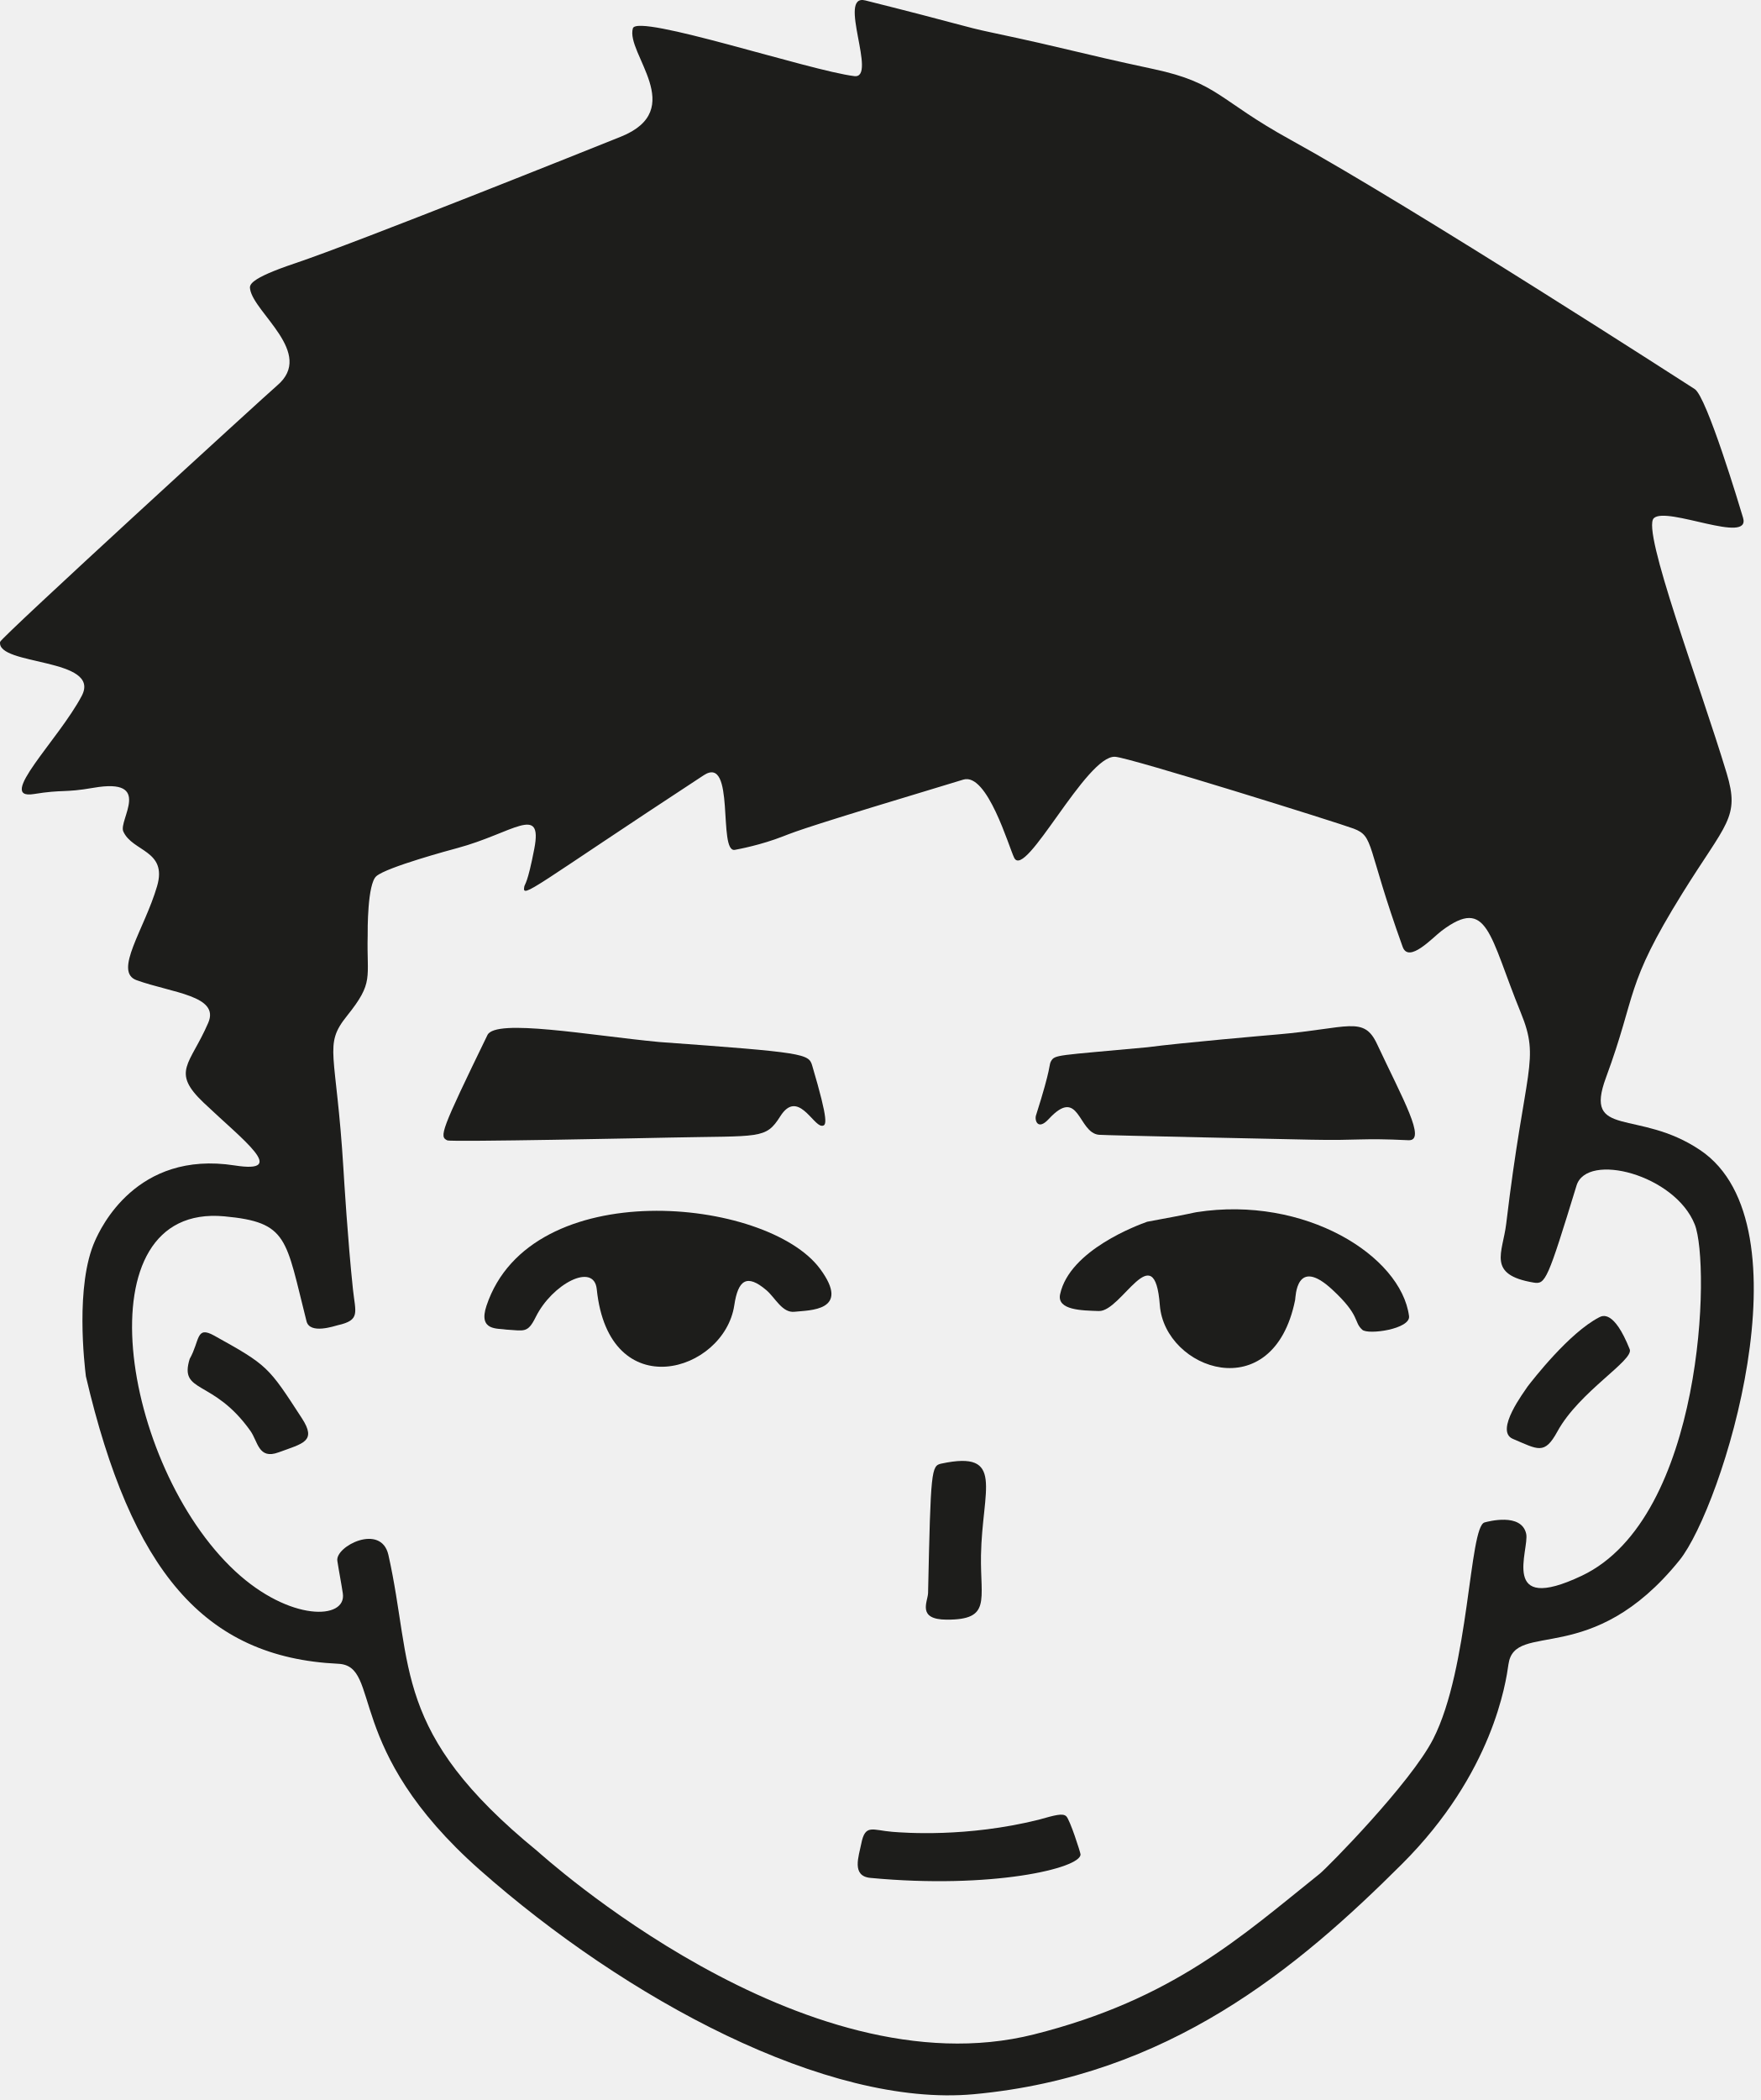
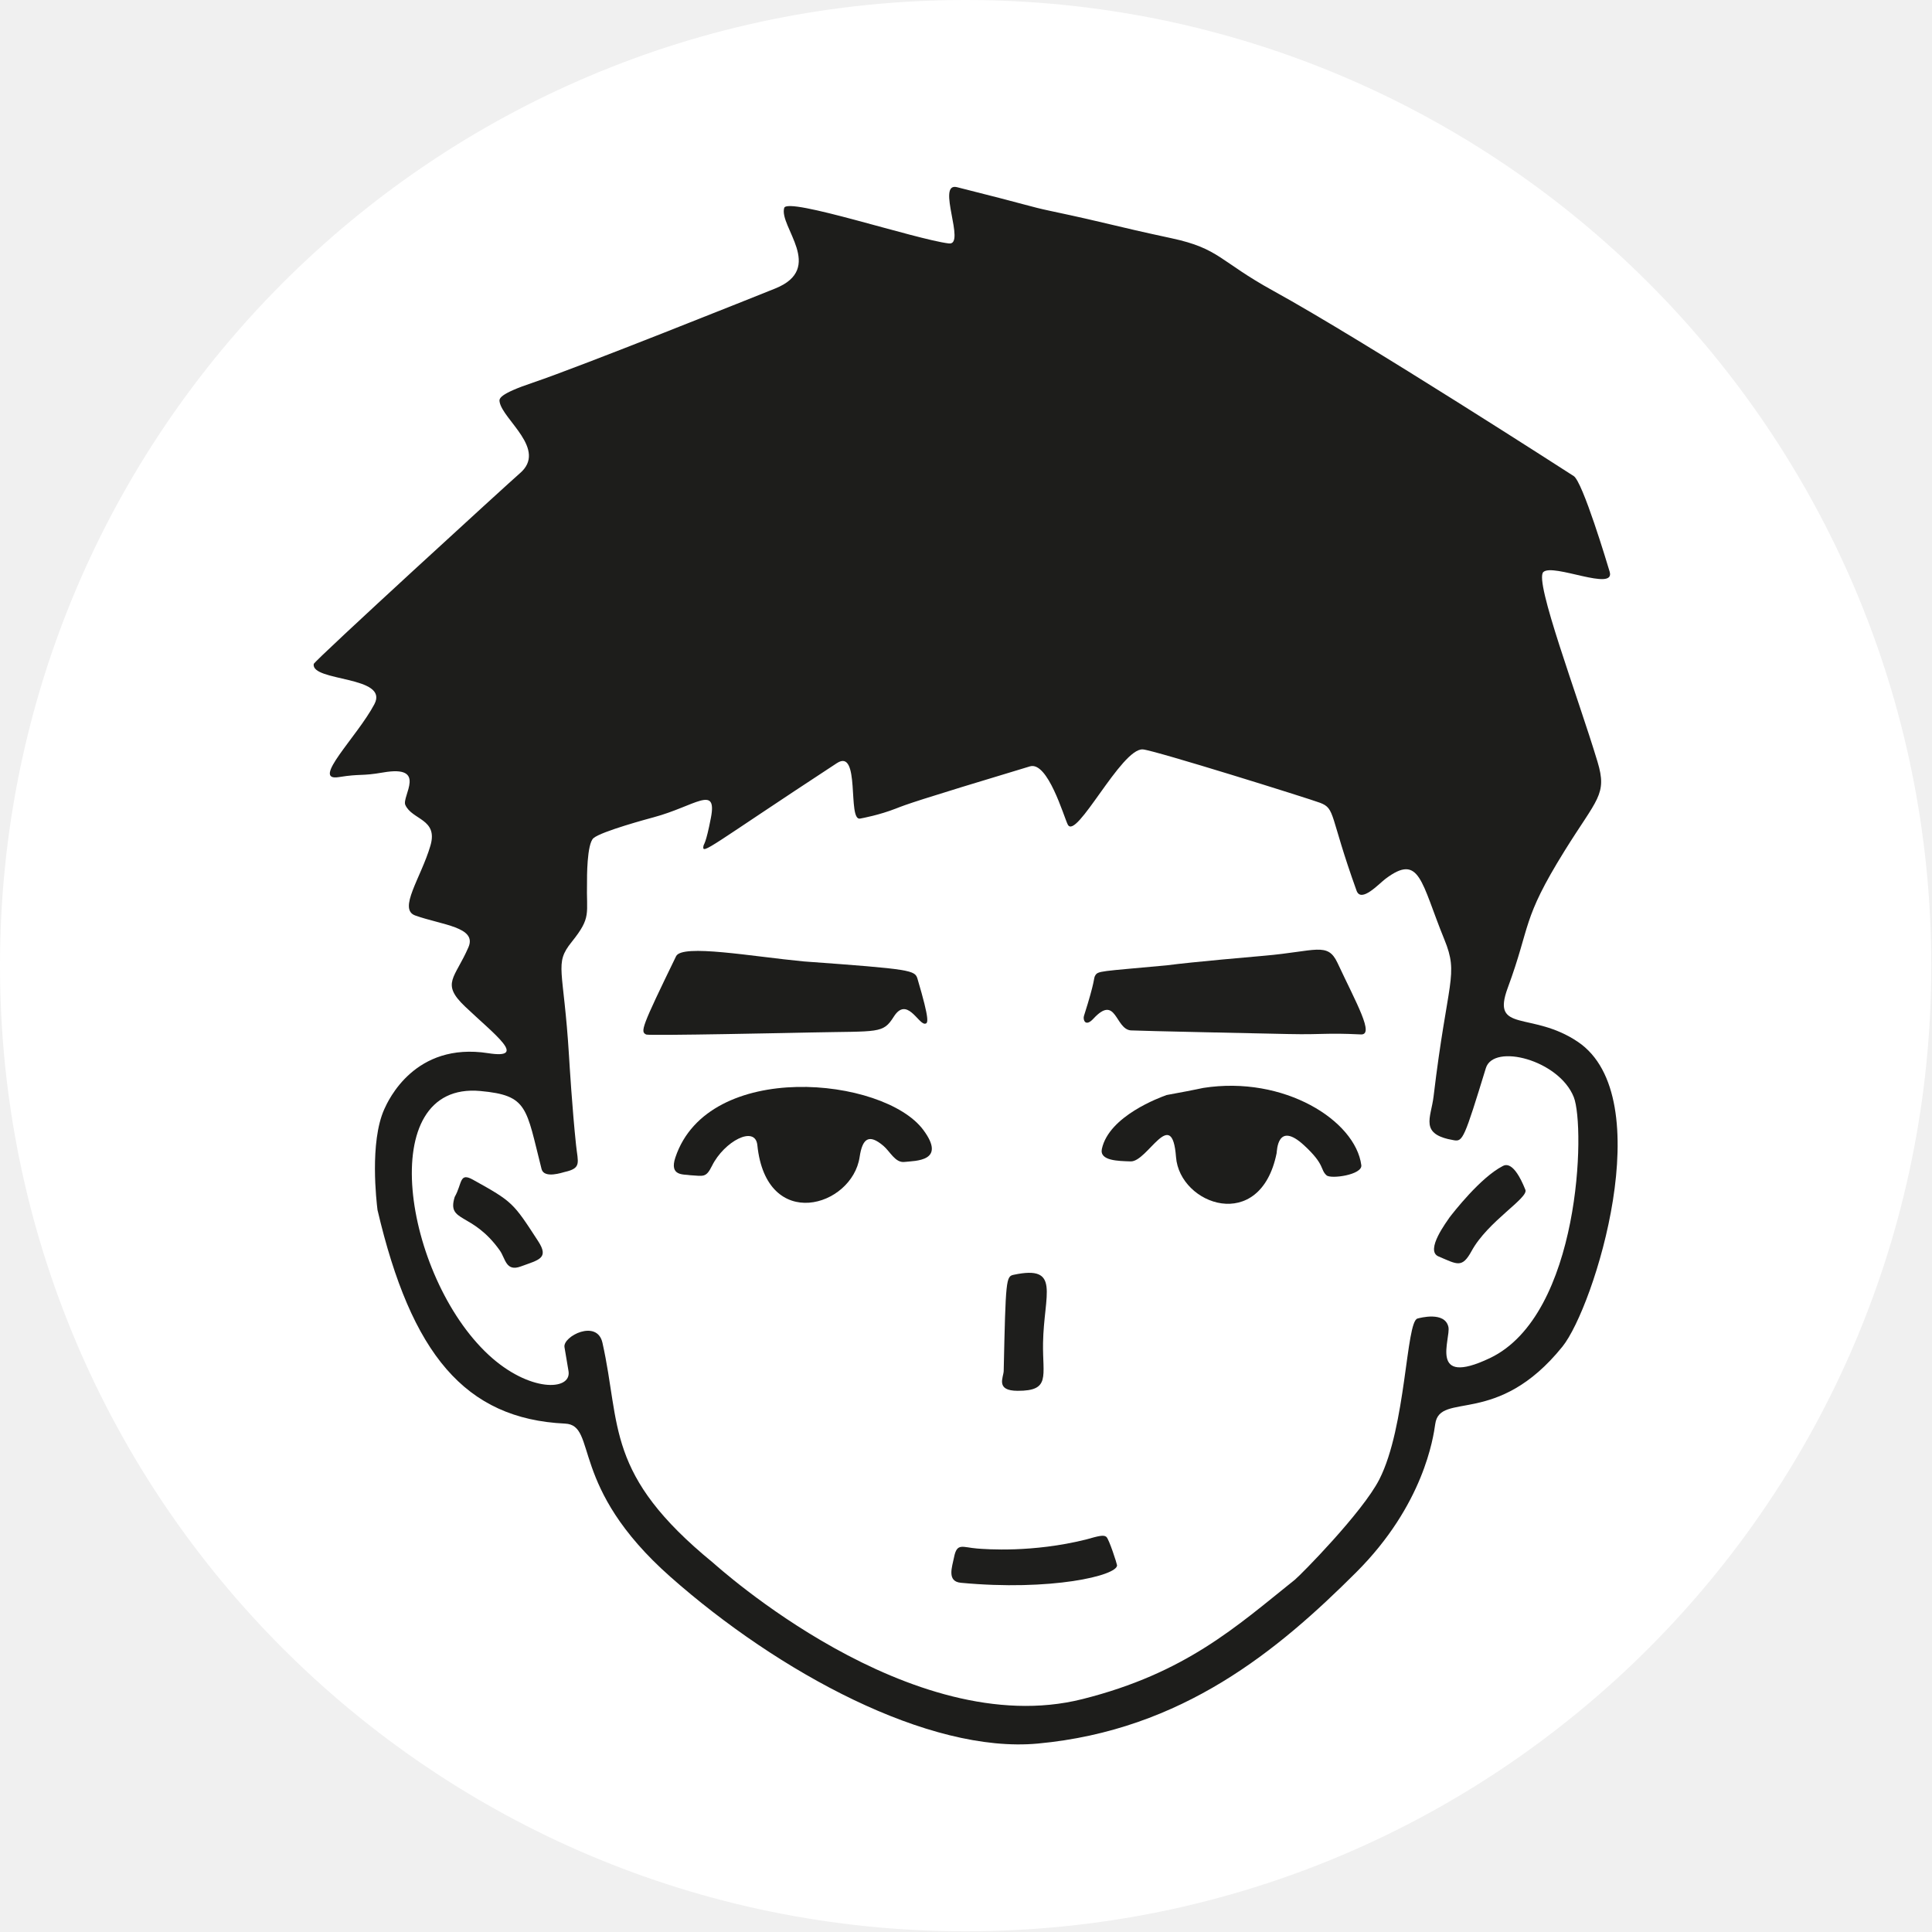
- <svg xmlns="http://www.w3.org/2000/svg" width="100%" height="100%" viewBox="0 0 374 446" version="1.1" xml:space="preserve" style="fill-rule:evenodd;clip-rule:evenodd;stroke-linejoin:round;stroke-miterlimit:2;">
-   <style>
-         path {
-             fill: rgb(29,29,27);
-         }
-         @media (prefers-color-scheme: dark) {
-             path {
-                 fill: #ffffff !important;
-             }
-         }
-     </style>
-   <g id="Artboard1" transform="matrix(0.317901,0,0,1,0,0)">
-     <rect x="0" y="0" width="1176" height="446" style="fill:none;" />
-     <g transform="matrix(3.145631,0,0,1,-694.4557,-4.700658)">
-       <g transform="matrix(8.037456,0,0,7.32603,-1414.529,0)">
-         <g transform="matrix(0.143615,0,0,0.157561,202.9907,0.272999)">
-           <path d="M19.073,255.577C18.833,253.589 17.056,238.823 20.766,230.602C21.727,228.474 28.288,213.938 46.466,216.773C56.431,218.327 48.053,212.178 40.756,205.238C34.678,199.458 38.243,198.279 41.588,190.534C43.744,185.544 34.997,185.046 28.42,182.694C24.064,181.136 29.845,173.351 32.174,165.396C34.121,158.746 27.622,159.08 25.955,155.315C25.034,153.232 31.542,145.358 20.458,147.289C14.963,148.247 14.961,147.552 9.497,148.437C2.442,149.581 14.041,138.443 18.298,130.396C22.044,123.316 2.624,124.867 3.281,120.442C3.398,119.656 52.305,74.936 54.289,73.252C61.241,67.347 50.03,59.957 49.296,55.551C49.171,54.796 48.983,53.669 57.588,50.778C69.036,46.931 112.728,29.414 117.5,27.501C129.977,22.499 118.392,12.162 119.74,7.552C120.549,4.789 152.273,15.347 160.499,16.346C164.827,16.872 157.252,1.1 162.514,2.418C180.576,6.944 180.431,7.192 185.55,8.277C200.696,11.488 200.531,11.822 215.61,15.057C227.513,17.611 227.438,20.72 240.754,28.048C263.392,40.508 314.869,73.74 315.156,73.92C317.382,75.313 323.476,95.654 324.057,97.592C325.569,102.637 310.042,95.43 307.64,97.678C305.316,99.853 316.144,128.344 321.052,144.638C323.51,152.801 320.956,153.712 312.884,166.714C302.19,183.943 304.609,184.958 298.825,200.622C294.655,211.912 304.742,206.252 316.18,213.957C336.589,227.706 320.2,279.692 312.37,289.4C296.159,309.501 282.043,300.364 280.884,308.56C280.418,311.857 278.055,328.573 261.295,345.295C242.077,364.469 218.34,384.347 182.508,387.656C155.442,390.155 118.339,370.043 91.59,346.404C66.235,323.998 73.646,308.842 65.502,308.459C40.746,307.297 27.426,291.248 19.073,255.577ZM70.931,174.49C70.924,173.605 70.862,164.971 72.534,163.542C74.5,161.86 86.245,158.698 87.466,158.369C97.61,155.638 103.208,150.162 101.595,158.52C100.336,165.05 99.857,164.916 99.751,165.482C99.307,167.852 101.263,165.632 132.772,144.983C138.679,141.113 135.334,159.295 138.513,158.705C139.239,158.571 143.322,157.813 147.398,156.215C149.987,155.201 152.224,154.324 180.561,145.78C184.981,144.447 188.942,158.216 189.92,160.17C191.986,164.295 203.183,141.239 208.499,141.579C211.285,141.757 249.708,153.782 252.379,154.795C256.241,156.26 254.662,157.787 261.41,176.544C262.535,179.673 266.951,174.829 268.577,173.607C277.122,167.181 277.332,174.411 283.144,188.636C286.78,197.535 283.936,198.404 280.471,227.497C279.835,232.839 276.84,236.879 285.534,238.325C287.705,238.686 288.071,237.885 293.415,220.466C295.314,214.274 311.514,218.43 315.173,227.638C318.068,234.925 316.858,281.602 294.387,292.26C279.102,299.51 284.79,287.408 284.144,284.534C283.262,280.614 277.1,282.289 276.487,282.455C273.632,283.231 273.702,309.205 267.048,322.27C262.892,330.429 247.517,345.998 246.149,347.094C231.67,358.684 219.13,370.224 193.54,376.656C150.965,387.358 102.871,343.508 102.145,342.915C75.335,321.002 79.374,309.059 74.751,288.449C73.423,282.528 64.94,286.836 65.35,289.52C65.656,291.523 66.059,293.511 66.359,295.516C67.094,300.426 56.559,300.717 46.56,291.435C25.623,272.001 18.008,223.691 44.543,226.135C56.352,227.222 55.804,230.179 59.679,245.446C60.303,247.905 64.869,246.295 65.419,246.172C69.648,245.226 68.679,243.874 68.22,239.543C67.267,230.554 66.584,219.266 66.477,217.501C65.153,195.582 62.712,194.752 67.15,189.221C72.117,183.031 70.731,182.386 70.931,174.49Z" />
-           <path d="M124.56,194.058C151.456,196.005 152.1,196.222 152.747,198.41C155.831,208.839 155.393,209.501 154.498,209.472C152.869,209.419 150.041,202.713 146.869,207.729C144.172,211.996 143.224,211.291 126.503,211.644C123.231,211.713 86.31,212.491 85.589,212.158C84.083,211.46 84.328,210.577 92.977,192.776C94.481,189.68 111.799,192.846 124.56,194.058Z" />
-           <path d="M214.433,195.026C220.802,194.186 236.586,192.824 238.514,192.657C251.379,191.547 254.237,189.175 256.691,194.417C261.418,204.514 265.877,212.293 262.48,212.13C253.454,211.696 253.553,212.222 244.499,212.033C241.381,211.968 206.83,211.247 205.521,211.131C201.631,210.786 201.949,202.096 196.272,208.235C194.25,210.423 193.646,208.454 193.931,207.56C196.828,198.485 196.279,198.32 196.691,197.604C197.407,196.36 197.723,196.581 214.433,195.026Z" />
-           <path d="M214.391,227.131C222.797,225.591 222.75,225.482 223.482,225.368C243.45,222.256 261.122,233.417 262.587,244.492C262.902,246.871 255.068,247.989 253.978,247.005C252.336,245.521 253.692,244.441 248.425,239.584C241.762,233.44 241.723,241.031 241.622,241.527C237.589,261.506 217.621,254.344 216.722,242.48C215.742,229.547 209.692,243.693 205.499,243.558C202.422,243.459 197.733,243.421 198.37,240.467C200.134,232.289 212.823,227.698 214.391,227.131Z" />
-           <path d="M96.464,246.978C94.908,246.699 91.23,247.295 92.798,242.592C100.905,218.28 144.395,222.624 154.165,235.762C160.03,243.649 152.136,243.385 149.51,243.692C147.232,243.959 145.956,241.124 144.316,239.726C140.7,236.645 139.099,237.852 138.406,242.484C136.556,254.859 115.318,261.217 113.092,239.536C112.577,234.527 104.883,238.566 101.863,244.662C100.372,247.673 99.758,247.169 96.464,246.978Z" />
-           <path d="M194.429,337.152C197.518,336.278 198.846,335.921 199.492,336.509C200.181,337.136 202.114,343.193 202.127,343.52C202.228,346.087 185.736,349.966 163.456,347.857C159.928,347.523 161.314,343.902 161.777,341.55C162.502,337.858 163.843,339.094 167.508,339.382C169.663,339.551 181.152,340.454 194.429,337.152Z" />
-           <path d="M174.068,295.458C174.561,272.703 174.655,272.026 176.529,271.627C188.306,269.12 184.013,276.415 183.807,288.51C183.667,296.764 185.733,300.372 177.505,300.343C171.988,300.323 174.001,297.068 174.068,295.458Z" />
-           <path d="M284.413,257.439C285.309,256.279 292.044,247.557 297.596,244.708C298.175,244.412 300.295,243.324 303.2,250.592C304.013,252.626 293.893,258.381 289.888,265.728C287.506,270.098 286.322,269.033 281.695,267.08C278.242,265.622 283.888,258.284 284.413,257.439Z" />
-           <path d="M38.176,252.363C40.086,248.987 39.289,246.198 42.685,248.082C52.591,253.578 52.639,253.773 58.826,263.288C61.608,267.567 59.03,267.909 54.524,269.565C50.816,270.928 50.752,267.581 49.348,265.605C42.471,255.929 36.18,258.839 38.176,252.363Z" />
-         </g>
+ <svg xmlns="http://www.w3.org/2000/svg" width="100%" height="100%" viewBox="0 0 552 552" version="1.1" xml:space="preserve" style="fill-rule:evenodd;clip-rule:evenodd;stroke-linejoin:round;stroke-miterlimit:2;">
+   <g transform="matrix(1.120922,0,0,1.120922,196.9626,-88.305)">
+     <circle cx="70.419" cy="324.913" r="246.134" style="fill:white;" />
+   </g>
+   <g transform="matrix(1,0,0,1,-60.67744,-35.93191)">
+     <g transform="matrix(8.037456,0,0,7.32603,-1485.008,84.62224)">
+       <g transform="matrix(0.143615,0,0,0.157561,202.9907,0.272999)">
+         <path d="M19.073,255.577C18.833,253.589 17.056,238.823 20.766,230.602C21.727,228.474 28.288,213.938 46.466,216.773C56.431,218.327 48.053,212.178 40.756,205.238C34.678,199.458 38.243,198.279 41.588,190.534C43.744,185.544 34.997,185.046 28.42,182.694C24.064,181.136 29.845,173.351 32.174,165.396C34.121,158.746 27.622,159.08 25.955,155.315C25.034,153.232 31.542,145.358 20.458,147.289C14.963,148.247 14.961,147.552 9.497,148.437C2.442,149.581 14.041,138.443 18.298,130.396C22.044,123.316 2.624,124.867 3.281,120.442C3.398,119.656 52.305,74.936 54.289,73.252C61.241,67.347 50.03,59.957 49.296,55.551C49.171,54.796 48.983,53.669 57.588,50.778C69.036,46.931 112.728,29.414 117.5,27.501C129.977,22.499 118.392,12.162 119.74,7.552C120.549,4.789 152.273,15.347 160.499,16.346C164.827,16.872 157.252,1.1 162.514,2.418C180.576,6.944 180.431,7.192 185.55,8.277C200.696,11.488 200.531,11.822 215.61,15.057C227.513,17.611 227.438,20.72 240.754,28.048C263.392,40.508 314.869,73.74 315.156,73.92C317.382,75.313 323.476,95.654 324.057,97.592C325.569,102.637 310.042,95.43 307.64,97.678C305.316,99.853 316.144,128.344 321.052,144.638C323.51,152.801 320.956,153.712 312.884,166.714C302.19,183.943 304.609,184.958 298.825,200.622C294.655,211.912 304.742,206.252 316.18,213.957C336.589,227.706 320.2,279.692 312.37,289.4C296.159,309.501 282.043,300.364 280.884,308.56C280.418,311.857 278.055,328.573 261.295,345.295C242.077,364.469 218.34,384.347 182.508,387.656C155.442,390.155 118.339,370.043 91.59,346.404C66.235,323.998 73.646,308.842 65.502,308.459C40.746,307.297 27.426,291.248 19.073,255.577ZM70.931,174.49C70.924,173.605 70.862,164.971 72.534,163.542C74.5,161.86 86.245,158.698 87.466,158.369C97.61,155.638 103.208,150.162 101.595,158.52C100.336,165.05 99.857,164.916 99.751,165.482C99.307,167.852 101.263,165.632 132.772,144.983C138.679,141.113 135.334,159.295 138.513,158.705C139.239,158.571 143.322,157.813 147.398,156.215C149.987,155.201 152.224,154.324 180.561,145.78C184.981,144.447 188.942,158.216 189.92,160.17C191.986,164.295 203.183,141.239 208.499,141.579C211.285,141.757 249.708,153.782 252.379,154.795C256.241,156.26 254.662,157.787 261.41,176.544C262.535,179.673 266.951,174.829 268.577,173.607C277.122,167.181 277.332,174.411 283.144,188.636C286.78,197.535 283.936,198.404 280.471,227.497C279.835,232.839 276.84,236.879 285.534,238.325C287.705,238.686 288.071,237.885 293.415,220.466C295.314,214.274 311.514,218.43 315.173,227.638C318.068,234.925 316.858,281.602 294.387,292.26C279.102,299.51 284.79,287.408 284.144,284.534C283.262,280.614 277.1,282.289 276.487,282.455C273.632,283.231 273.702,309.205 267.048,322.27C262.892,330.429 247.517,345.998 246.149,347.094C231.67,358.684 219.13,370.224 193.54,376.656C150.965,387.358 102.871,343.508 102.145,342.915C75.335,321.002 79.374,309.059 74.751,288.449C73.423,282.528 64.94,286.836 65.35,289.52C65.656,291.523 66.059,293.511 66.359,295.516C67.094,300.426 56.559,300.717 46.56,291.435C25.623,272.001 18.008,223.691 44.543,226.135C56.352,227.222 55.804,230.179 59.679,245.446C60.303,247.905 64.869,246.295 65.419,246.172C69.648,245.226 68.679,243.874 68.22,239.543C67.267,230.554 66.584,219.266 66.477,217.501C65.153,195.582 62.712,194.752 67.15,189.221C72.117,183.031 70.731,182.386 70.931,174.49Z" style="fill:rgb(29,29,27);" />
+         <path d="M124.56,194.058C151.456,196.005 152.1,196.222 152.747,198.41C155.831,208.839 155.393,209.501 154.498,209.472C152.869,209.419 150.041,202.713 146.869,207.729C144.172,211.996 143.224,211.291 126.503,211.644C123.231,211.713 86.31,212.491 85.589,212.158C84.083,211.46 84.328,210.577 92.977,192.776C94.481,189.68 111.799,192.846 124.56,194.058Z" style="fill:rgb(29,29,27);" />
+         <path d="M214.433,195.026C220.802,194.186 236.586,192.824 238.514,192.657C251.379,191.547 254.237,189.175 256.691,194.417C261.418,204.514 265.877,212.293 262.48,212.13C253.454,211.696 253.553,212.222 244.499,212.033C241.381,211.968 206.83,211.247 205.521,211.131C201.631,210.786 201.949,202.096 196.272,208.235C194.25,210.423 193.646,208.454 193.931,207.56C196.828,198.485 196.279,198.32 196.691,197.604C197.407,196.36 197.723,196.581 214.433,195.026Z" style="fill:rgb(29,29,27);fill-opacity:0.99;" />
+         <path d="M214.391,227.131C222.797,225.591 222.75,225.482 223.482,225.368C243.45,222.256 261.122,233.417 262.587,244.492C262.902,246.871 255.068,247.989 253.978,247.005C252.336,245.521 253.692,244.441 248.425,239.584C241.762,233.44 241.723,241.031 241.622,241.527C237.589,261.506 217.621,254.344 216.722,242.48C215.742,229.547 209.692,243.693 205.499,243.558C202.422,243.459 197.733,243.421 198.37,240.467C200.134,232.289 212.823,227.698 214.391,227.131Z" style="fill:rgb(29,29,27);" />
+         <path d="M96.464,246.978C94.908,246.699 91.23,247.295 92.798,242.592C100.905,218.28 144.395,222.624 154.165,235.762C160.03,243.649 152.136,243.385 149.51,243.692C147.232,243.959 145.956,241.124 144.316,239.726C140.7,236.645 139.099,237.852 138.406,242.484C136.556,254.859 115.318,261.217 113.092,239.536C112.577,234.527 104.883,238.566 101.863,244.662C100.372,247.673 99.758,247.169 96.464,246.978Z" style="fill:rgb(29,29,27);" />
+         <path d="M194.429,337.152C197.518,336.278 198.846,335.921 199.492,336.509C200.181,337.136 202.114,343.193 202.127,343.52C202.228,346.087 185.736,349.966 163.456,347.857C159.928,347.523 161.314,343.902 161.777,341.55C162.502,337.858 163.843,339.094 167.508,339.382C169.663,339.551 181.152,340.454 194.429,337.152Z" style="fill:rgb(29,29,27);fill-opacity:0.99;" />
+         <path d="M174.068,295.458C174.561,272.703 174.655,272.026 176.529,271.627C188.306,269.12 184.013,276.415 183.807,288.51C183.667,296.764 185.733,300.372 177.505,300.343C171.988,300.323 174.001,297.068 174.068,295.458Z" style="fill:rgb(29,29,27);fill-opacity:0.99;" />
+         <path d="M284.413,257.439C285.309,256.279 292.044,247.557 297.596,244.708C298.175,244.412 300.295,243.324 303.2,250.592C304.013,252.626 293.893,258.381 289.888,265.728C287.506,270.098 286.322,269.033 281.695,267.08C278.242,265.622 283.888,258.284 284.413,257.439Z" style="fill:rgb(29,29,27);fill-opacity:0.99;" />
+         <path d="M38.176,252.363C40.086,248.987 39.289,246.198 42.685,248.082C52.591,253.578 52.639,253.773 58.826,263.288C61.608,267.567 59.03,267.909 54.524,269.565C50.816,270.928 50.752,267.581 49.348,265.605C42.471,255.929 36.18,258.839 38.176,252.363Z" style="fill:rgb(29,29,27);" />
      </g>
    </g>
  </g>
+   <g id="Artboard1" transform="matrix(0.469213,0,0,1.237207,0,0)">
+     <rect x="0" y="0" width="1176" height="446" style="fill:none;" />
+   </g>
</svg>
